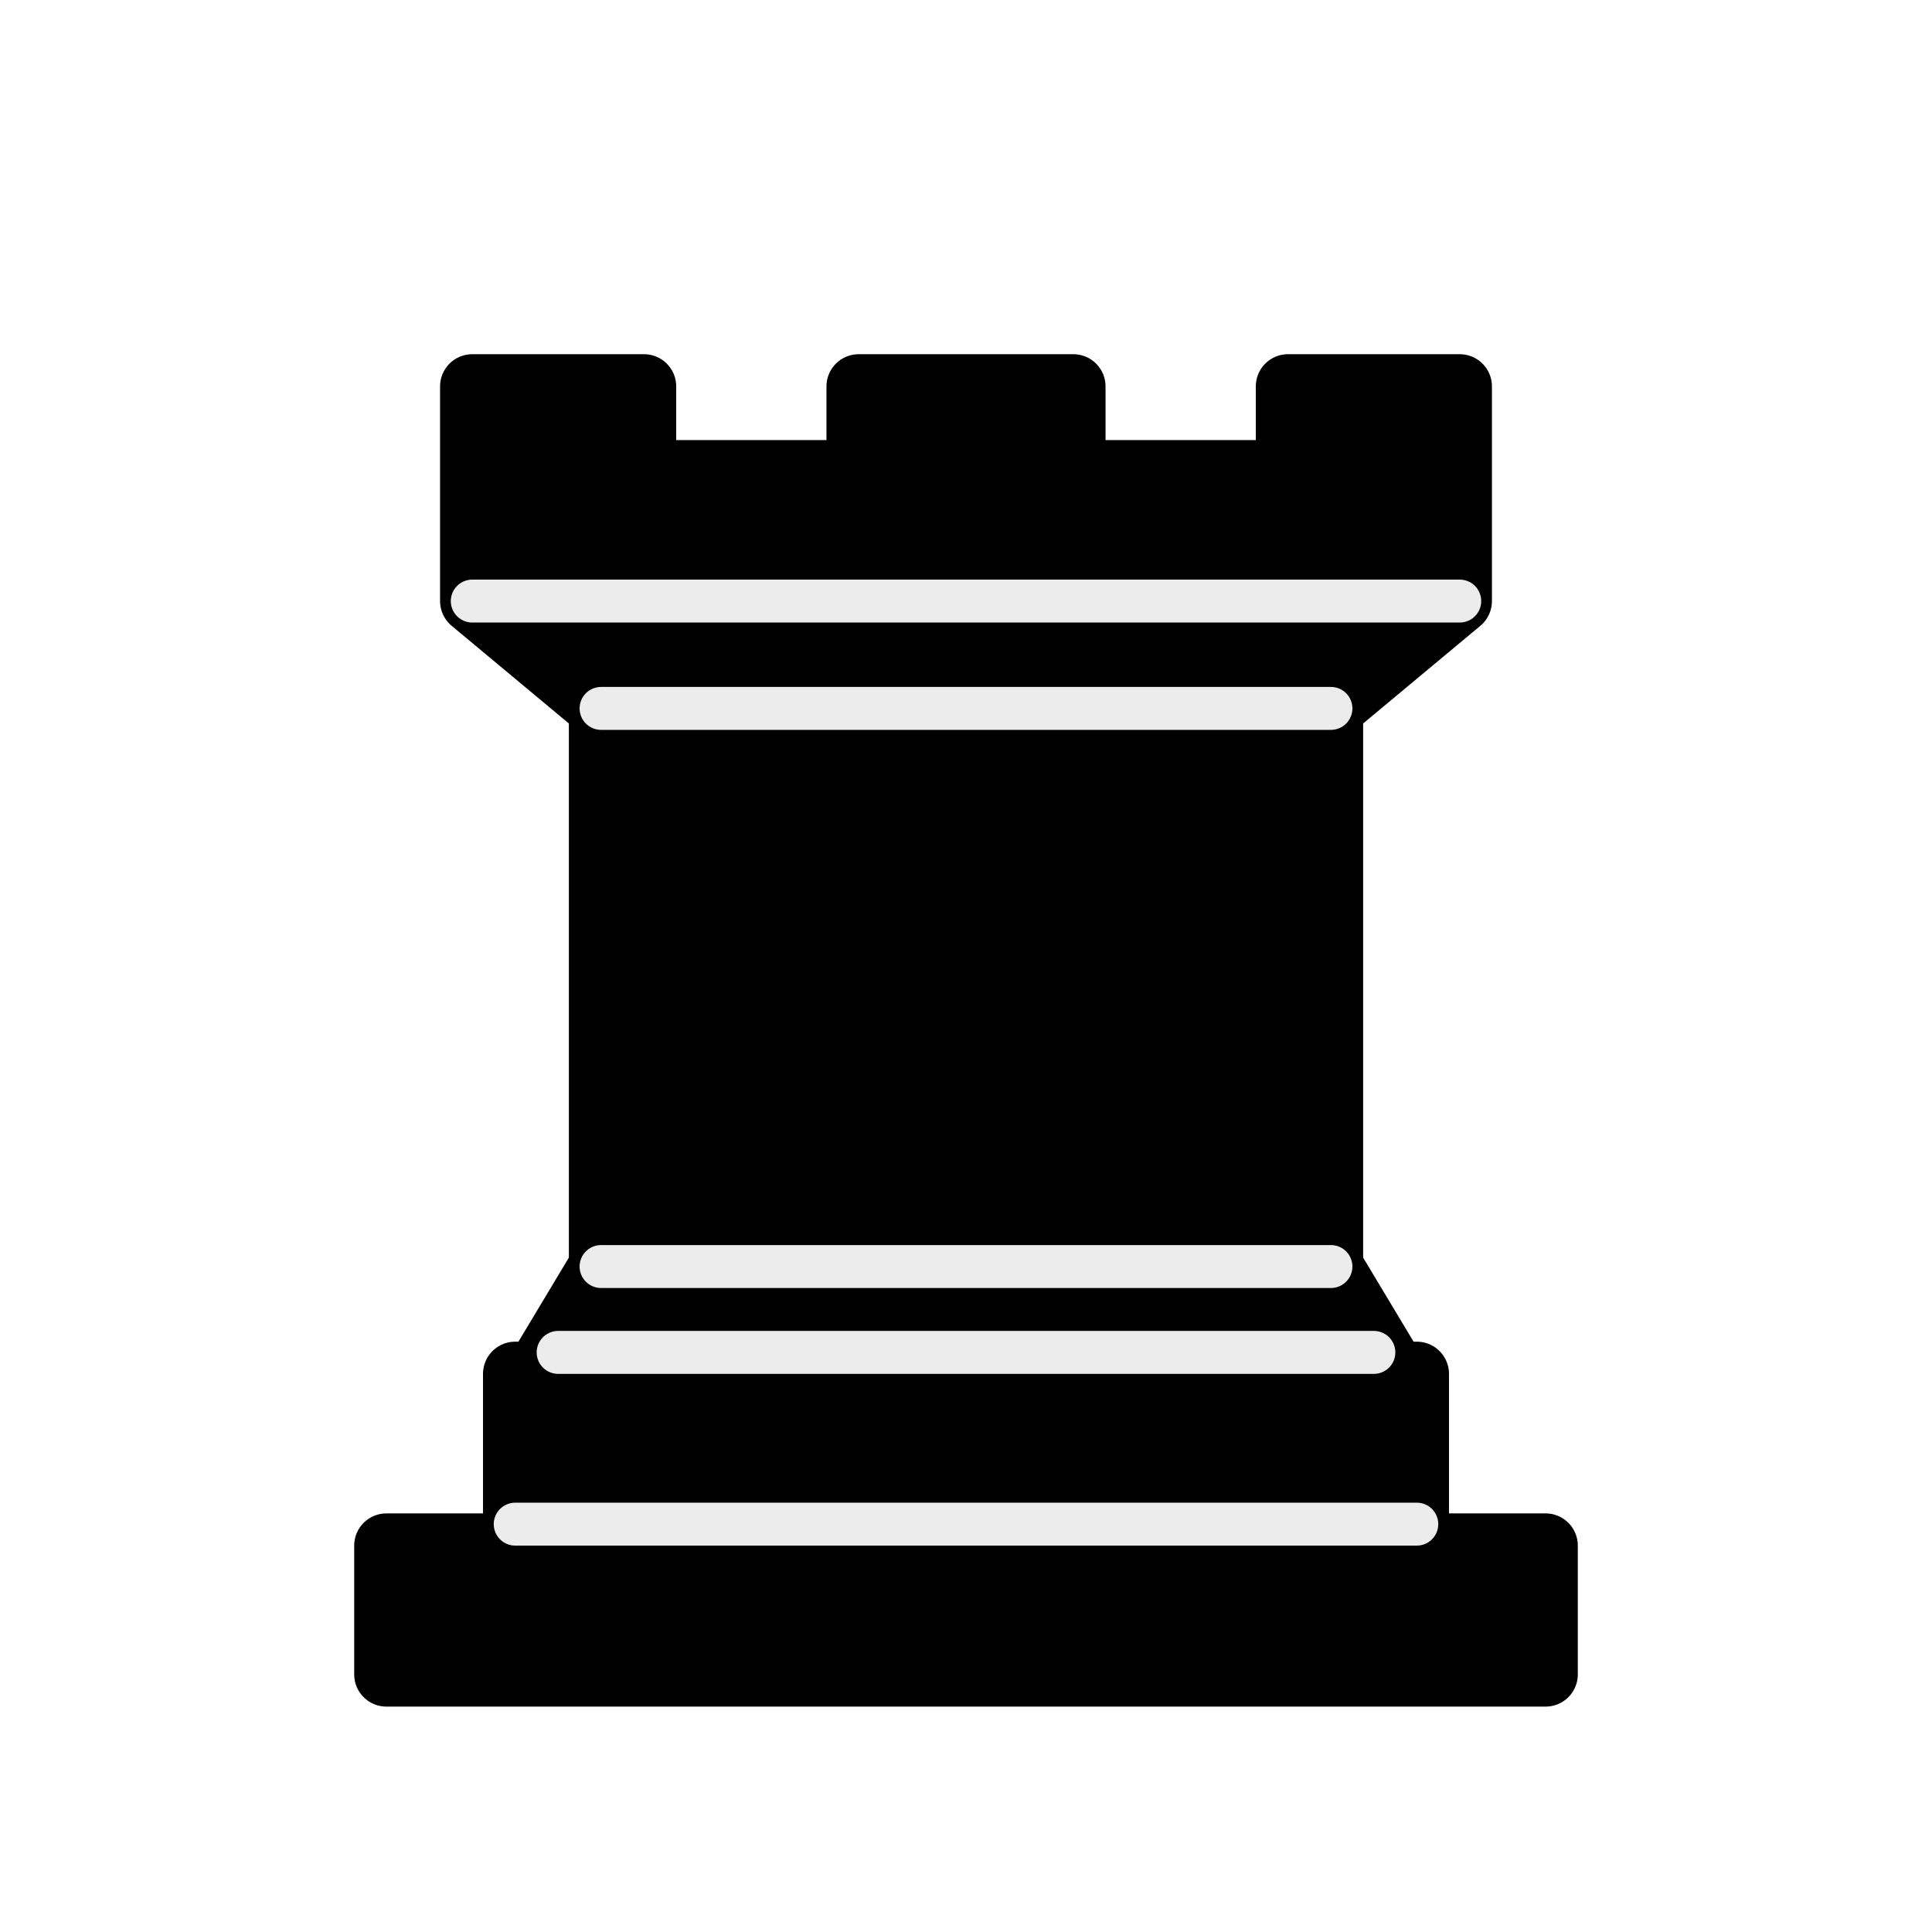
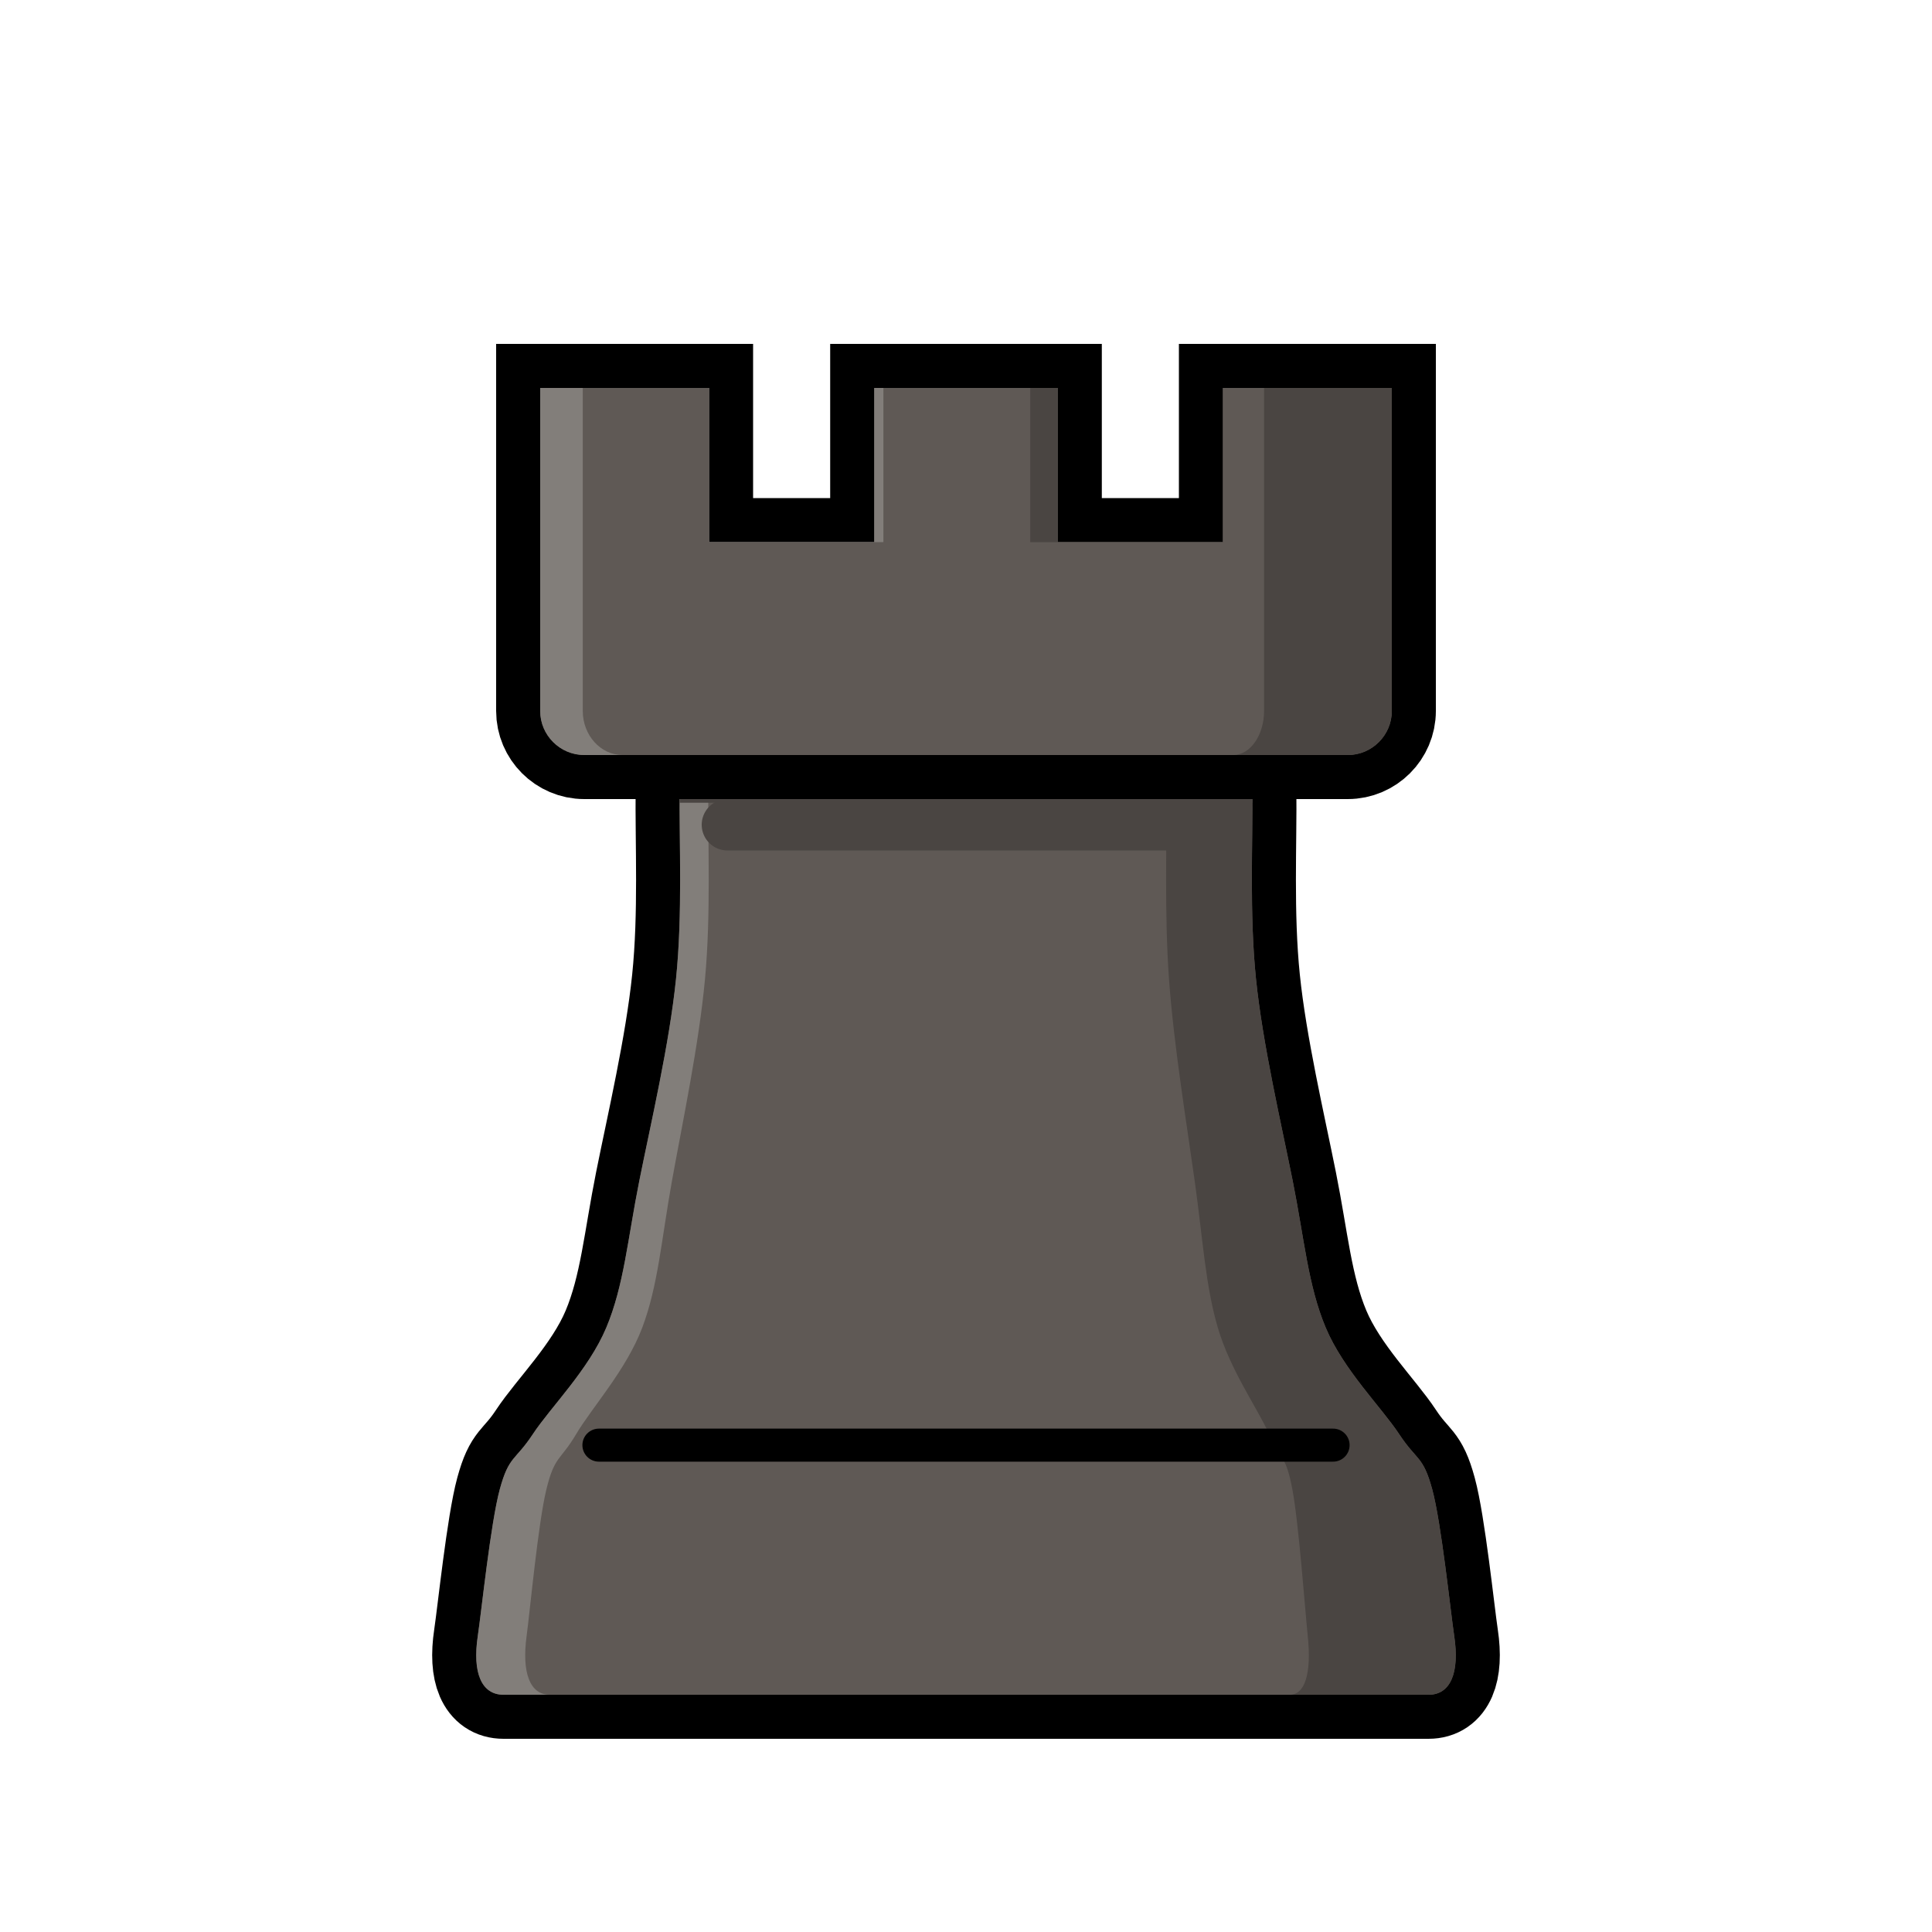
- <svg xmlns="http://www.w3.org/2000/svg" viewBox="0 0 45 45">
-   <g fill-rule="evenodd" stroke="#000" stroke-linecap="round" stroke-linejoin="round" stroke-width="1.5">
-     <path stroke-linecap="butt" d="M9 39h27v-3H9zm3.5-7 1.5-2.5h17l1.5 2.5zm-.5 4v-4h21v4z" />
-     <path stroke-linecap="butt" stroke-linejoin="miter" d="M14 29.5v-13h17v13z" />
-     <path stroke-linecap="butt" d="M14 16.5 11 14h23l-3 2.5zM11 14V9h4v2h5V9h5v2h5V9h4v5z" />
-     <path fill="none" stroke="#ececec" stroke-linejoin="miter" stroke-width="1" d="M12 35.5h21m-20-4h19m-18-2h17m-17-13h17M11 14h23" />
+ <svg xmlns="http://www.w3.org/2000/svg" viewBox="0 0 50 50">
+   <g id="br">
+     <defs>
+       <path id="kibitzobr0" d="M25,16.4L32.8,16.4C32.8,17.05 32.783,18.783 32.8,20.3C32.817,21.817 32.717,23.717 32.9,25.5C33.083,27.283 33.583,29.417 33.9,31C34.217,32.583 34.317,33.85 34.8,35C35.283,36.15 36.317,37.167 36.8,37.9C37.283,38.633 37.45,38.483 37.7,39.4C37.95,40.317 38.2,42.733 38.3,43.4C38.45,44.4 38.2,45 37.6,45L25,45L12.4,45C11.8,45 11.55,44.4 11.7,43.4C11.8,42.733 12.05,40.317 12.3,39.4C12.55,38.483 12.717,38.633 13.2,37.9C13.683,37.167 14.717,36.15 15.2,35C15.683,33.85 15.783,32.583 16.1,31C16.417,29.417 16.917,27.283 17.1,25.5C17.283,23.717 17.183,21.817 17.2,20.3C17.217,18.783 17.2,17.05 17.2,16.4L25,16.4Z" />
+       <clipPath id="kibitzobr0c">
+         <use href="#kibitzobr0" />
+       </clipPath>
+       <path id="kibitzobr1" d="M25,9.4L27.5,9.4L27.5,13.6L32,13.6L32,9.4L36.6,9.4L36.6,18.2C36.6,18.86 36.06,19.4 35.4,19.4L25,19.4L14.6,19.4C13.94,19.4 13.4,18.86 13.4,18.2L13.4,9.4L18,9.4L18,13.6L22.5,13.6L22.5,9.4L25,9.4Z" />
+       <clipPath id="kibitzobr1c">
+         <use href="#kibitzobr1" />
+       </clipPath>
+       <clipPath id="kibitzobrR0">
+         <rect x="25" y="-10" width="70" height="70" />
+       </clipPath>
+       <clipPath id="kibitzobrL0">
+         <rect x="-45" y="-10" width="70" height="70" />
+       </clipPath>
+     </defs>
+     <g transform="translate(25 45) scale(0.95) translate(-25 -46.2)">
+       <use href="#kibitzobr0" fill="#000" stroke="#000" stroke-width="2.4" stroke-linejoin="miter" stroke-miterlimit="2.5" />
+       <g clip-path="url(#kibitzobr0c)">
+         <use href="#kibitzobr0" fill="#5f5955" />
+         <g clip-path="url(#kibitzobrR0)">
+           <use href="#kibitzobr0" fill="#4a4542" />
+           <use href="#kibitzobr0" transform="translate(25 0) scale(0.7 1) translate(-25 0)" fill="#5f5955" />
+         </g>
+         <g clip-path="url(#kibitzobrL0)">
+           <use href="#kibitzobr0" fill="#827e7a" />
+           <use href="#kibitzobr0" transform="translate(25 0) scale(0.9 1) translate(-25 0)" fill="#5f5955" />
+         </g>
+         <use href="#kibitzobr1" transform="translate(0.4 1.3)" fill="#4a4542" />
+       </g>
+       <use href="#kibitzobr1" fill="#000" stroke="#000" stroke-width="2.4" stroke-linejoin="miter" stroke-miterlimit="2.5" />
+       <g clip-path="url(#kibitzobr1c)">
+         <use href="#kibitzobr1" fill="#5f5955" />
+         <g clip-path="url(#kibitzobrR0)">
+           <use href="#kibitzobr1" fill="#4a4542" />
+           <use href="#kibitzobr1" transform="translate(25 0) scale(0.7 1) translate(-25 0)" fill="#5f5955" />
+         </g>
+         <g clip-path="url(#kibitzobrL0)">
+           <use href="#kibitzobr1" fill="#827e7a" />
+           <use href="#kibitzobr1" transform="translate(25 0) scale(0.9 1) translate(-25 0)" fill="#5f5955" />
+         </g>
+       </g>
+       <path d="M18.5,21.3H31.5" fill="none" stroke="#4a4542" stroke-width="1.4" stroke-linecap="round" />
+       <path d="M15,38.2H35" fill="none" stroke="#000" stroke-width="0.9" stroke-linecap="round" />
+     </g>
  </g>
</svg>
